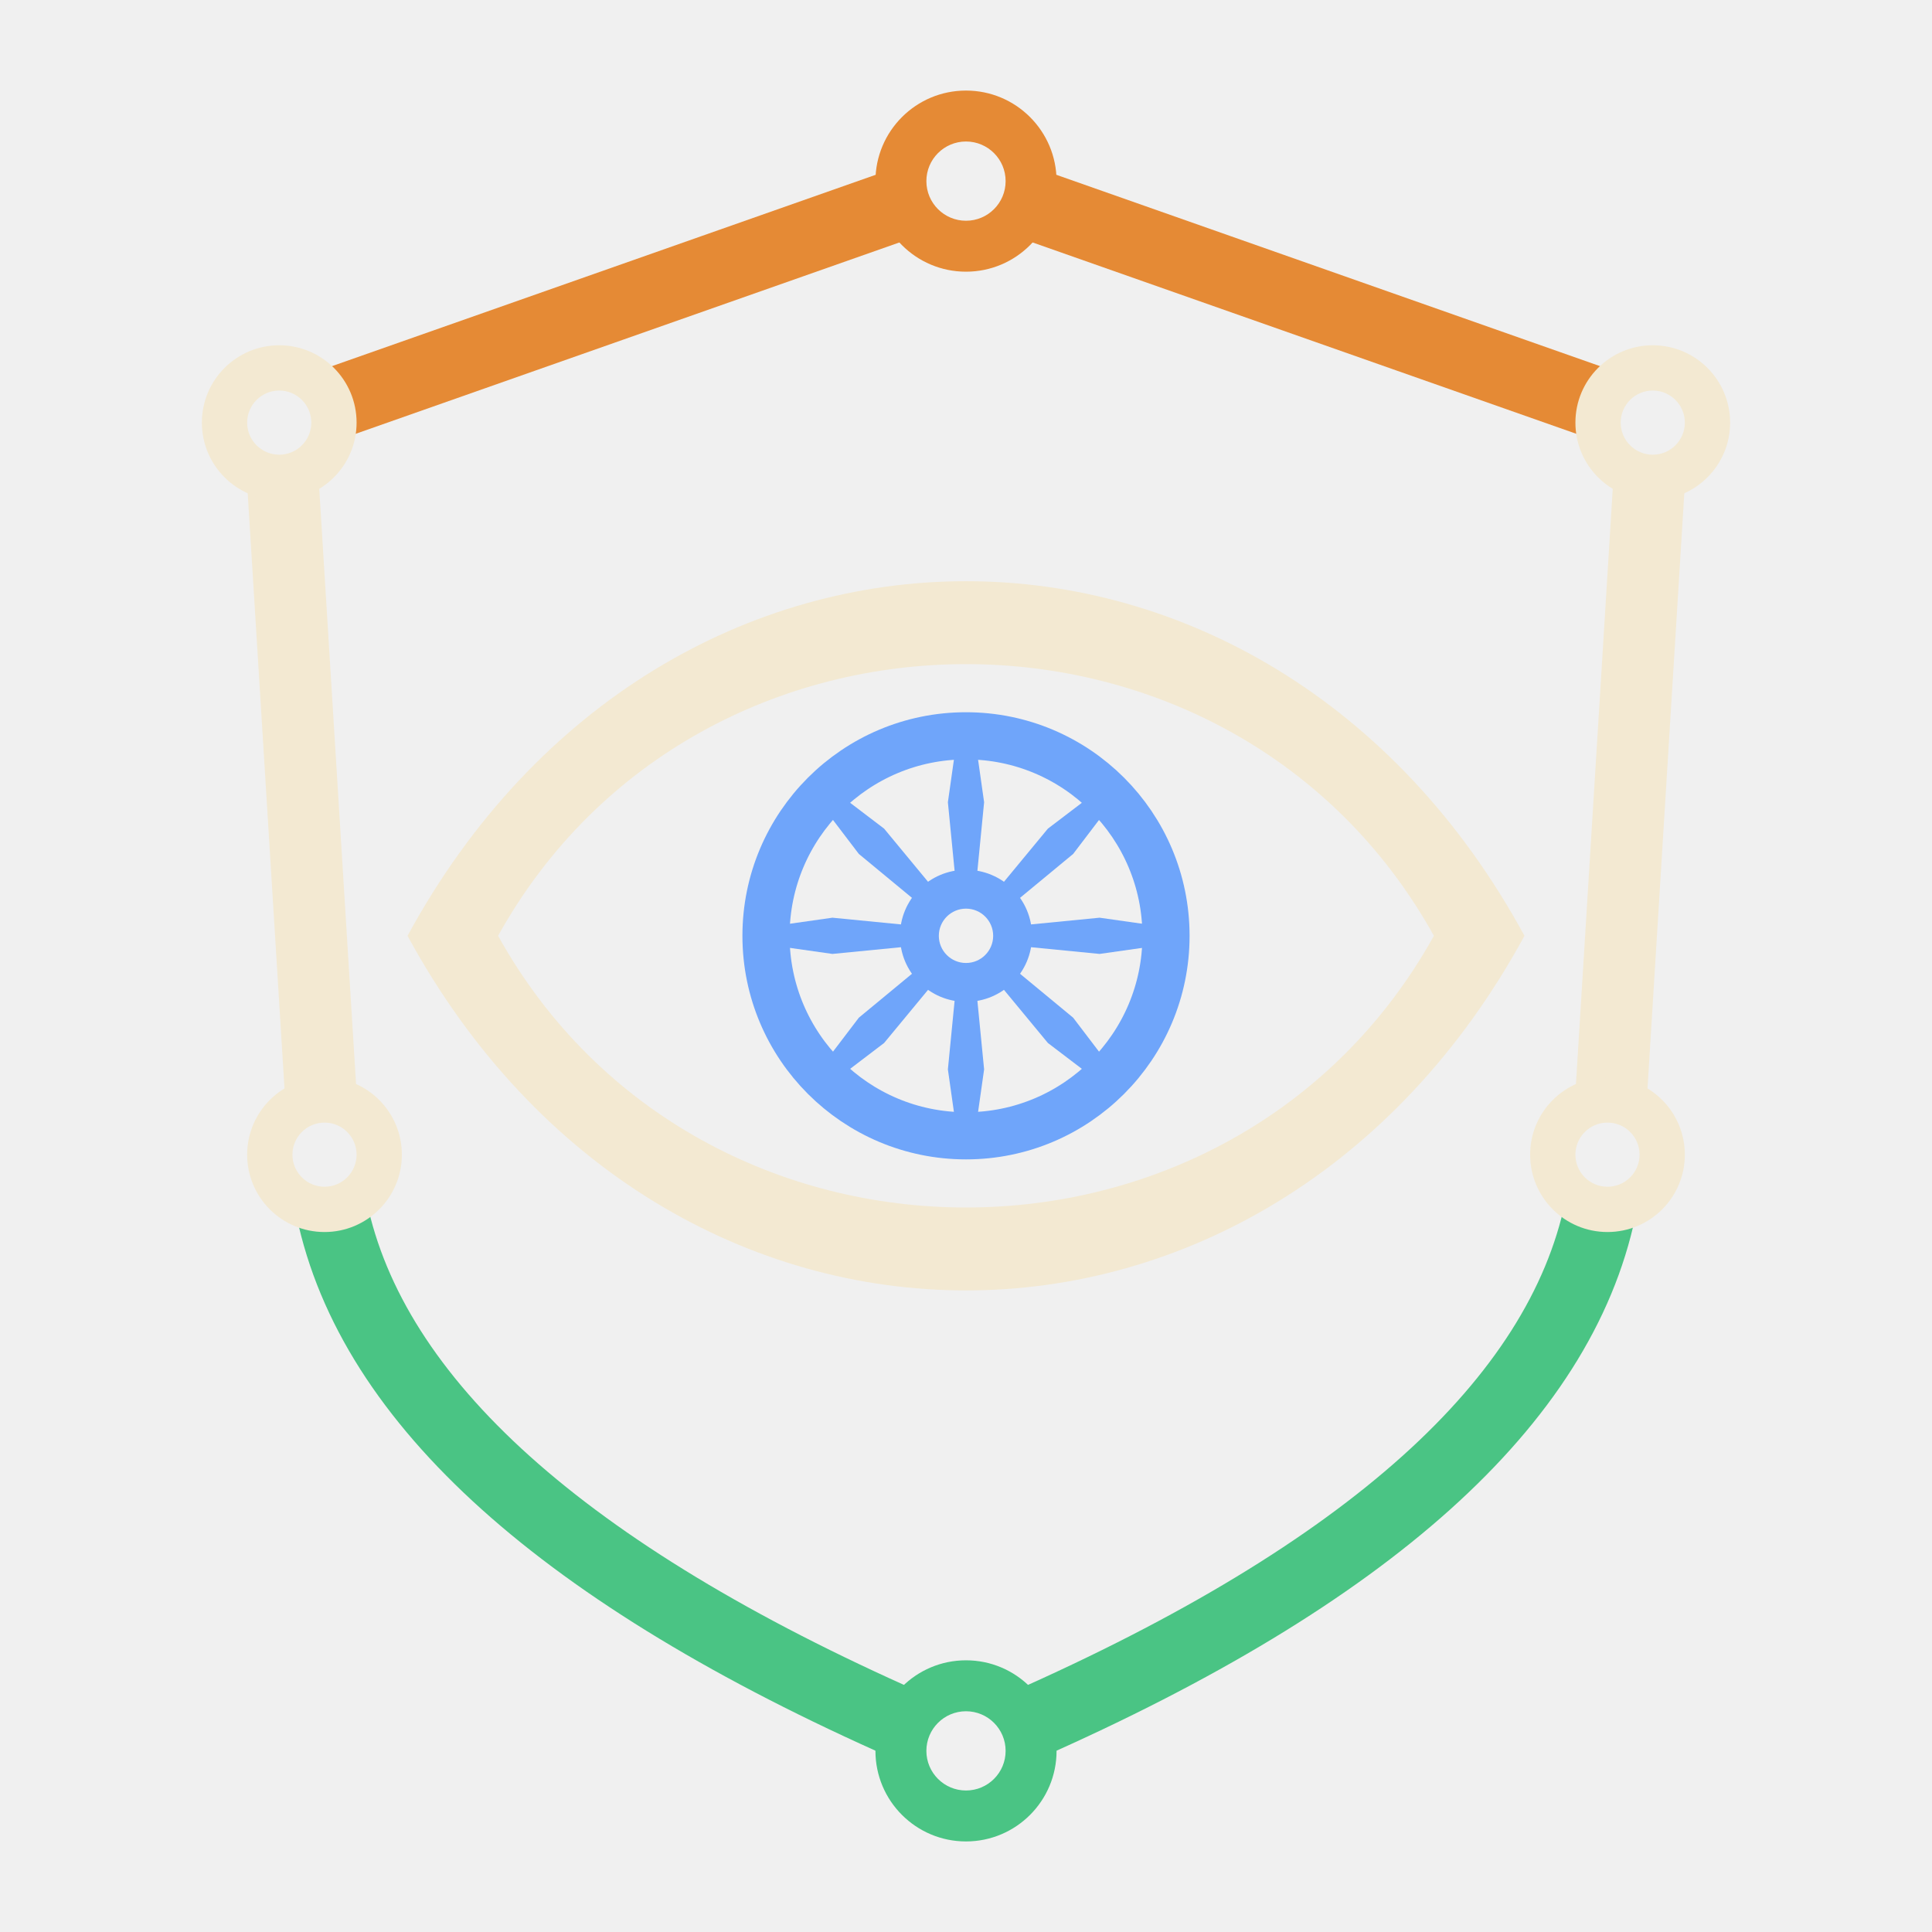
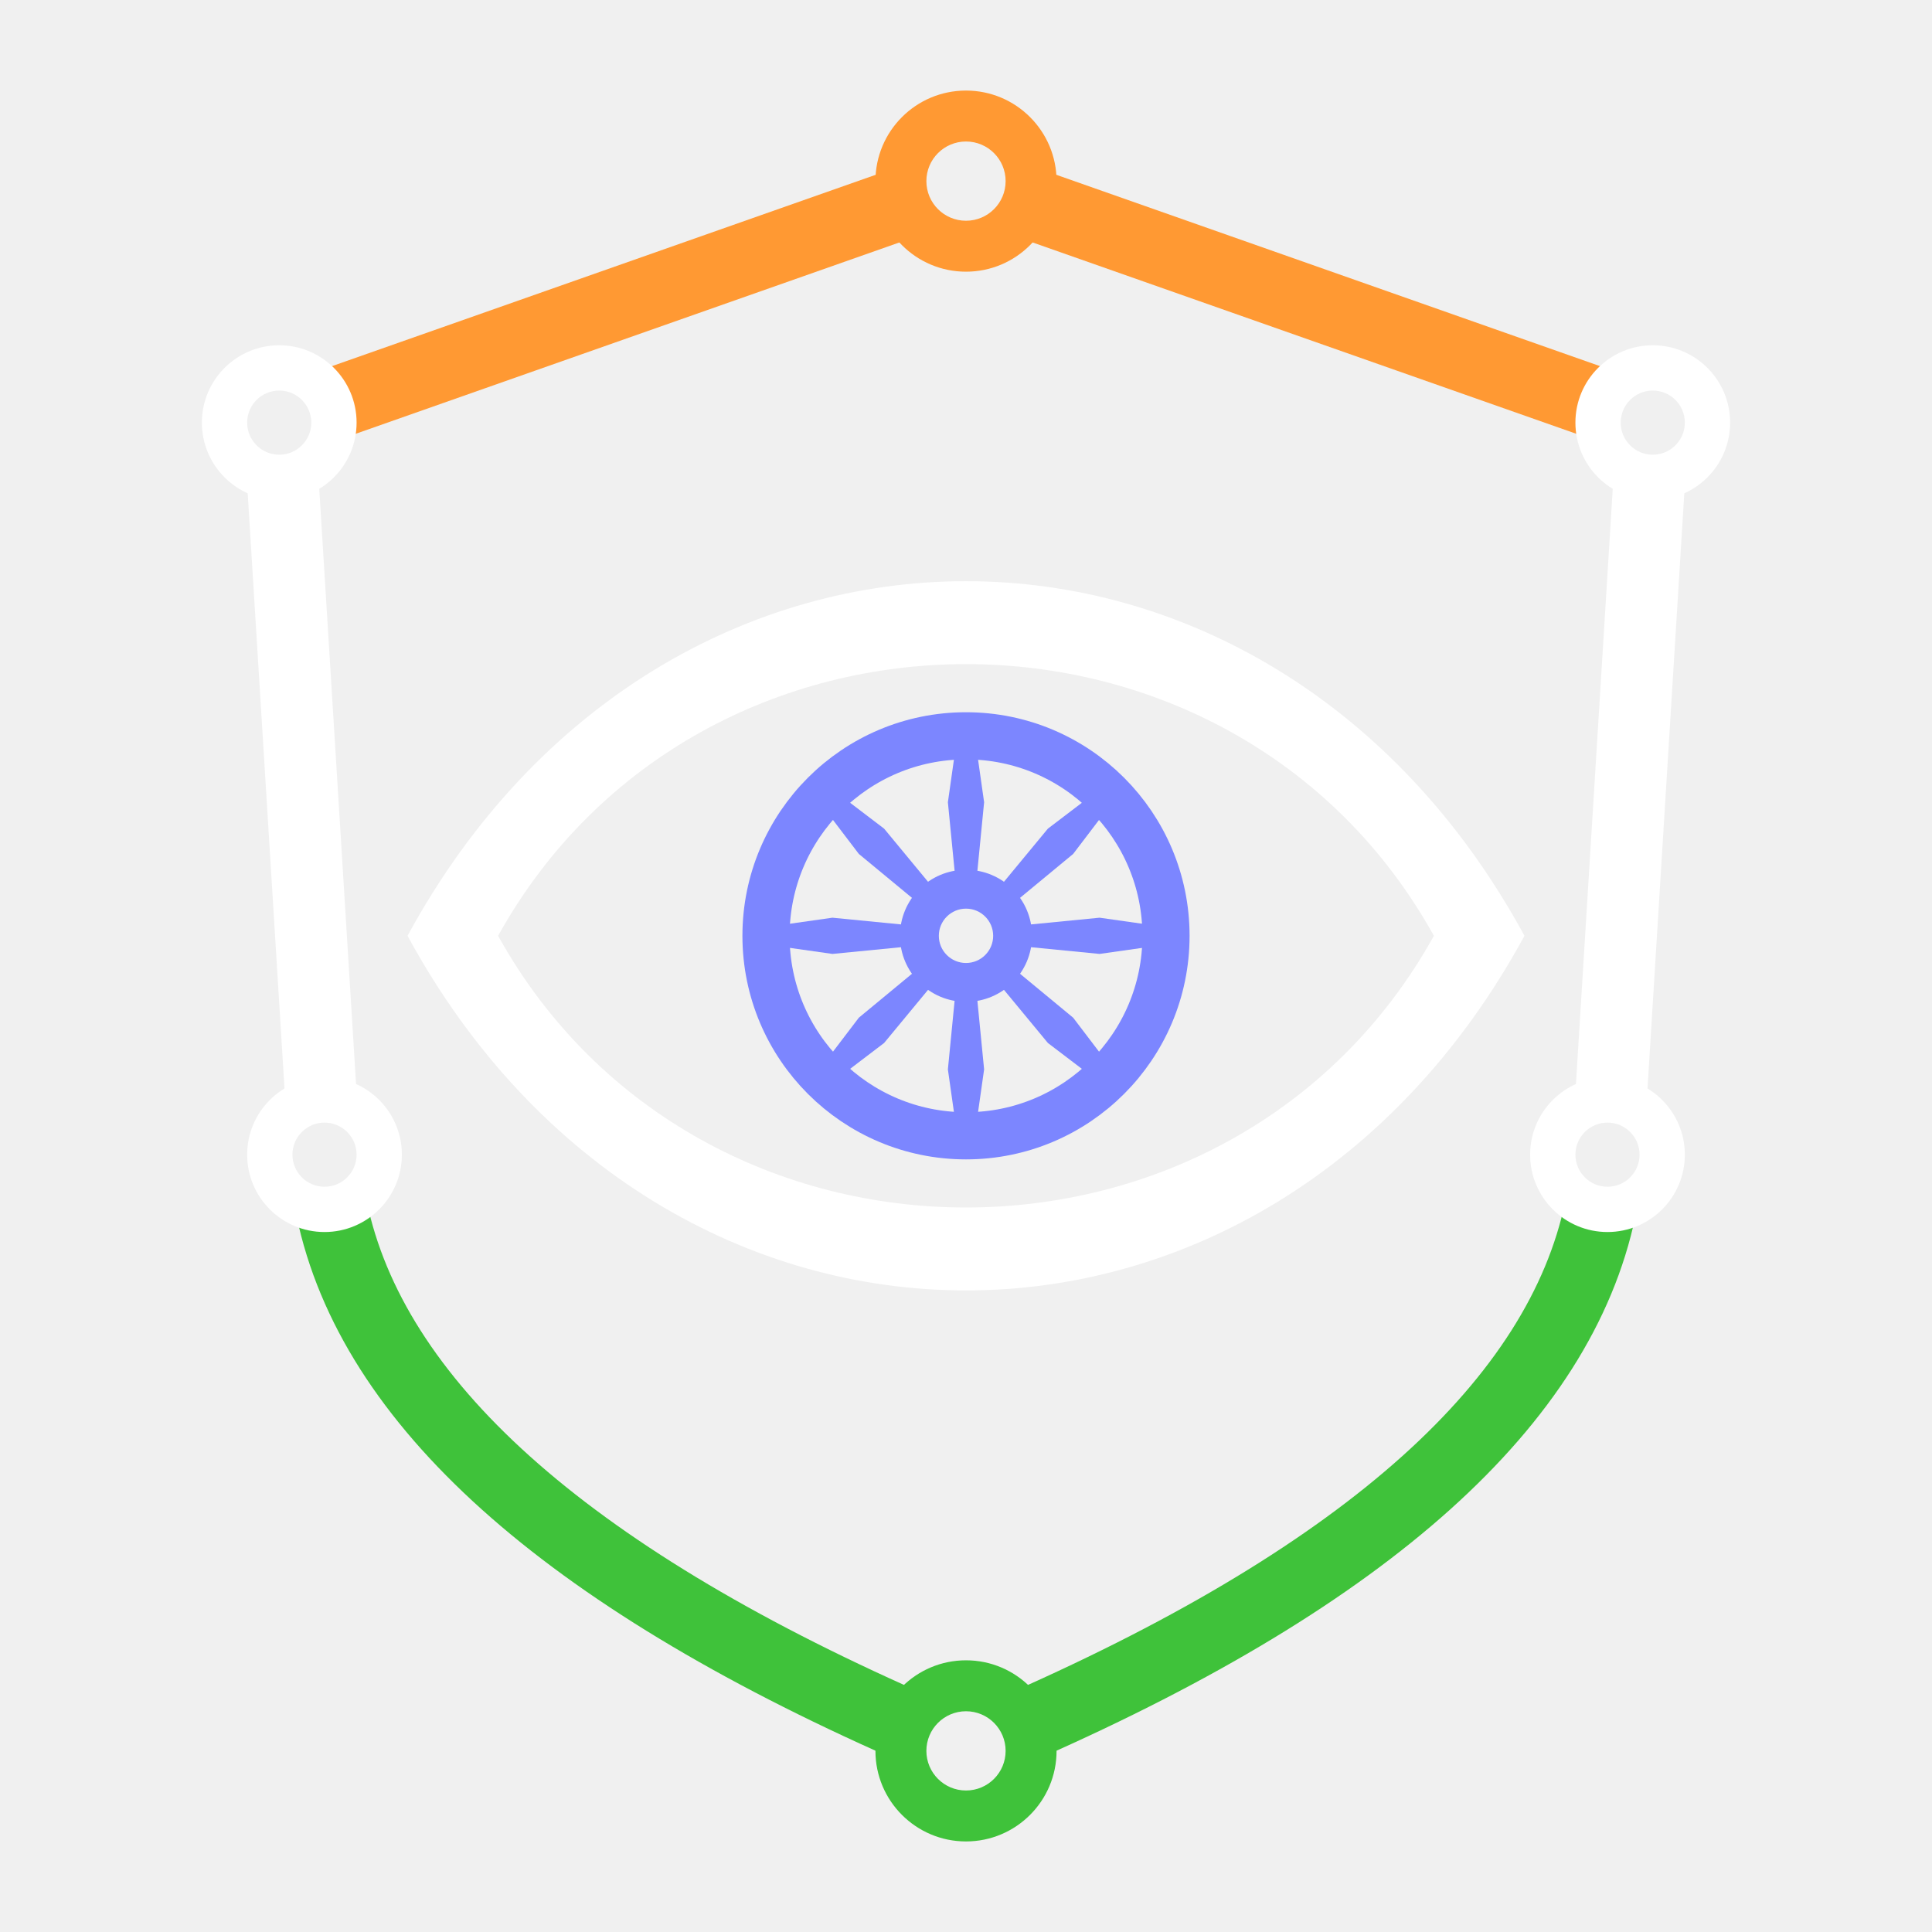
<svg xmlns="http://www.w3.org/2000/svg" viewBox="0 0 512 512" role="img" aria-label="AI Watchdogs India dark-surface emblem">
  <g fill="none" stroke-width="19" stroke-linecap="butt">
-     <line x1="87.7" y1="107.2" x2="240.0" y2="53.6" stroke="#E58A35" />
-     <line x1="272.0" y1="53.6" x2="424.3" y2="107.2" stroke="#E58A35" />
-     <line x1="437.1" y1="126.5" x2="426.9" y2="291.5" stroke="#F3E9D2" />
-     <line x1="85.1" y1="291.5" x2="74.9" y2="126.5" stroke="#F3E9D2" />
-     <path d="M 424.1 320.4 Q 408.0 397.1 271.8 457.2" stroke="#4AC484" />
-     <path d="M 87.9 320.4 Q 104.0 397.1 240.2 457.2" stroke="#4AC484" />
+     <line x1="87.7" y1="107.2" x2="240.0" y2="53.6" stroke="#FF9933" />
+     <line x1="272.0" y1="53.6" x2="424.3" y2="107.2" stroke="#FF9933" />
+     <line x1="437.1" y1="126.5" x2="426.9" y2="291.5" stroke="#FFFFFF" />
+     <line x1="85.1" y1="291.5" x2="74.9" y2="126.5" stroke="#FFFFFF" />
+     <path d="M 424.1 320.4 Q 408.0 397.1 271.8 457.2" stroke="#3FC23A" />
+     <path d="M 87.9 320.4 Q 104.0 397.1 240.2 457.2" stroke="#3FC23A" />
  </g>
  <g fill-rule="evenodd">
-     <path d="M 232.0 48.0 a 24.0,24.0 0 1,0 48.0,0 a 24.0,24.0 0 1,0 -48.0,0 Z M 245.5 48.0 a 10.5,10.5 0 1,1 21.0,0 a 10.5,10.5 0 1,1 -21.0,0 Z" fill="#E58A35" />
-     <path d="M 417.5 112.0 a 20.5,20.5 0 1,0 41.0,0 a 20.5,20.5 0 1,0 -41.0,0 Z M 429.5 112.0 a 8.5,8.5 0 1,1 17.0,0 a 8.5,8.5 0 1,1 -17.0,0 Z" fill="#F3E9D2" />
-     <path d="M 405.5 306.0 a 20.5,20.5 0 1,0 41.0,0 a 20.5,20.5 0 1,0 -41.0,0 Z M 417.5 306.0 a 8.5,8.5 0 1,1 17.0,0 a 8.5,8.5 0 1,1 -17.0,0 Z" fill="#F3E9D2" />
-     <path d="M 232.0 464.0 a 24.0,24.0 0 1,0 48.0,0 a 24.0,24.0 0 1,0 -48.0,0 Z M 245.5 464.0 a 10.5,10.5 0 1,1 21.0,0 a 10.5,10.5 0 1,1 -21.0,0 Z" fill="#4AC484" />
-     <path d="M 65.5 306.0 a 20.5,20.5 0 1,0 41.0,0 a 20.5,20.5 0 1,0 -41.0,0 Z M 77.5 306.0 a 8.5,8.5 0 1,1 17.0,0 a 8.5,8.5 0 1,1 -17.0,0 Z" fill="#F3E9D2" />
-     <path d="M 53.5 112.0 a 20.5,20.5 0 1,0 41.0,0 a 20.5,20.5 0 1,0 -41.0,0 Z M 65.5 112.0 a 8.5,8.5 0 1,1 17.0,0 a 8.5,8.5 0 1,1 -17.0,0 Z" fill="#F3E9D2" />
+     <path d="M 232.0 48.0 a 24.0,24.0 0 1,0 48.0,0 a 24.0,24.0 0 1,0 -48.0,0 Z M 245.5 48.0 a 10.5,10.5 0 1,1 21.0,0 a 10.5,10.5 0 1,1 -21.0,0 Z" fill="#FF9933" />
+     <path d="M 417.5 112.0 a 20.5,20.5 0 1,0 41.0,0 a 20.5,20.5 0 1,0 -41.0,0 Z M 429.5 112.0 a 8.5,8.5 0 1,1 17.0,0 a 8.5,8.5 0 1,1 -17.0,0 Z" fill="#FFFFFF" />
+     <path d="M 405.5 306.0 a 20.5,20.5 0 1,0 41.0,0 a 20.5,20.5 0 1,0 -41.0,0 Z M 417.5 306.0 a 8.5,8.5 0 1,1 17.0,0 a 8.5,8.5 0 1,1 -17.0,0 Z" fill="#FFFFFF" />
+     <path d="M 232.0 464.0 a 24.0,24.0 0 1,0 48.0,0 a 24.0,24.0 0 1,0 -48.0,0 Z M 245.5 464.0 a 10.5,10.5 0 1,1 21.0,0 a 10.5,10.5 0 1,1 -21.0,0 Z" fill="#3FC23A" />
+     <path d="M 65.5 306.0 a 20.5,20.5 0 1,0 41.0,0 a 20.5,20.5 0 1,0 -41.0,0 Z M 77.5 306.0 a 8.5,8.5 0 1,1 17.0,0 a 8.5,8.5 0 1,1 -17.0,0 Z" fill="#FFFFFF" />
+     <path d="M 53.5 112.0 a 20.5,20.5 0 1,0 41.0,0 a 20.5,20.5 0 1,0 -41.0,0 Z M 65.5 112.0 a 8.5,8.5 0 1,1 17.0,0 a 8.5,8.5 0 1,1 -17.0,0 Z" fill="#FFFFFF" />
  </g>
-   <path d="M 108.0 248.0 C 176.1 122.7, 335.9 122.7, 404.0 248.0 C 335.9 373.3, 176.1 373.3, 108.0 248.0 Z M 132.0 248.0 C 185.3 152.0, 326.7 152.0, 380.0 248.0 C 326.7 344.0, 185.3 344.0, 132.0 248.0 Z" fill="#F3E9D2" fill-rule="evenodd" />
+   <path d="M 108.0 248.0 C 176.1 122.7, 335.9 122.7, 404.0 248.0 C 335.9 373.3, 176.1 373.3, 108.0 248.0 Z M 132.0 248.0 C 185.3 152.0, 326.7 152.0, 380.0 248.0 C 326.7 344.0, 185.3 344.0, 132.0 248.0 Z" fill="#FFFFFF" fill-rule="evenodd" />
  <g>
-     <circle cx="256.0" cy="248.0" r="53.0" fill="none" stroke="#6FA5FA" stroke-width="12.5" />
-     <path d="M 272.0 245.1 L 291.4 243.2 L 305.5 245.2 L 305.5 250.8 L 291.4 252.8 L 272.0 250.9 Z" fill="#6FA5FA" />
-     <path d="M 269.4 257.3 L 284.4 269.7 L 293.0 281.0 L 289.0 285.0 L 277.7 276.4 L 265.3 261.4 Z" fill="#6FA5FA" />
-     <path d="M 258.9 264.0 L 260.8 283.4 L 258.8 297.5 L 253.2 297.5 L 251.2 283.4 L 253.1 264.0 Z" fill="#6FA5FA" />
-     <path d="M 246.7 261.4 L 234.3 276.4 L 223.0 285.0 L 219.0 281.0 L 227.6 269.7 L 242.6 257.3 Z" fill="#6FA5FA" />
-     <path d="M 240.0 250.9 L 220.6 252.8 L 206.5 250.8 L 206.5 245.2 L 220.6 243.2 L 240.0 245.1 Z" fill="#6FA5FA" />
-     <path d="M 242.6 238.7 L 227.6 226.3 L 219.0 215.0 L 223.0 211.0 L 234.3 219.6 L 246.7 234.6 Z" fill="#6FA5FA" />
-     <path d="M 253.1 232.0 L 251.2 212.6 L 253.2 198.5 L 258.8 198.5 L 260.8 212.6 L 258.9 232.0 Z" fill="#6FA5FA" />
-     <path d="M 265.3 234.6 L 277.7 219.6 L 289.0 211.0 L 293.0 215.0 L 284.4 226.3 L 269.4 238.7 Z" fill="#6FA5FA" />
-     <path d="M 238.5 248.0 a 17.5,17.5 0 1,0 35.0,0 a 17.5,17.5 0 1,0 -35.0,0 Z M 248.8 248.0 a 7.2,7.2 0 1,1 14.4,0 a 7.2,7.2 0 1,1 -14.4,0 Z" fill="#6FA5FA" fill-rule="evenodd" />
+     <circle cx="256.0" cy="248.0" r="53.0" fill="none" stroke="#7C86FF" stroke-width="12.5" />
+     <path d="M 272.0 245.1 L 291.4 243.2 L 305.5 245.2 L 305.5 250.8 L 291.4 252.8 L 272.0 250.9 Z" fill="#7C86FF" />
+     <path d="M 269.4 257.3 L 284.4 269.7 L 293.0 281.0 L 289.0 285.0 L 277.7 276.4 L 265.3 261.4 Z" fill="#7C86FF" />
+     <path d="M 258.9 264.0 L 260.8 283.4 L 258.8 297.5 L 253.2 297.5 L 251.2 283.4 L 253.1 264.0 Z" fill="#7C86FF" />
+     <path d="M 246.7 261.4 L 234.3 276.4 L 223.0 285.0 L 219.0 281.0 L 227.6 269.7 L 242.6 257.3 Z" fill="#7C86FF" />
+     <path d="M 240.0 250.9 L 220.6 252.8 L 206.5 250.8 L 206.5 245.2 L 220.6 243.2 L 240.0 245.1 Z" fill="#7C86FF" />
+     <path d="M 242.6 238.7 L 227.6 226.3 L 219.0 215.0 L 223.0 211.0 L 234.3 219.6 L 246.7 234.6 Z" fill="#7C86FF" />
+     <path d="M 253.1 232.0 L 251.2 212.6 L 253.2 198.5 L 258.8 198.5 L 260.8 212.6 L 258.9 232.0 Z" fill="#7C86FF" />
+     <path d="M 265.3 234.6 L 277.7 219.6 L 289.0 211.0 L 293.0 215.0 L 284.4 226.3 L 269.4 238.7 Z" fill="#7C86FF" />
+     <path d="M 238.5 248.0 a 17.5,17.5 0 1,0 35.0,0 a 17.5,17.5 0 1,0 -35.0,0 Z M 248.8 248.0 a 7.2,7.2 0 1,1 14.4,0 a 7.2,7.2 0 1,1 -14.4,0 Z" fill="#7C86FF" fill-rule="evenodd" />
  </g>
</svg>
